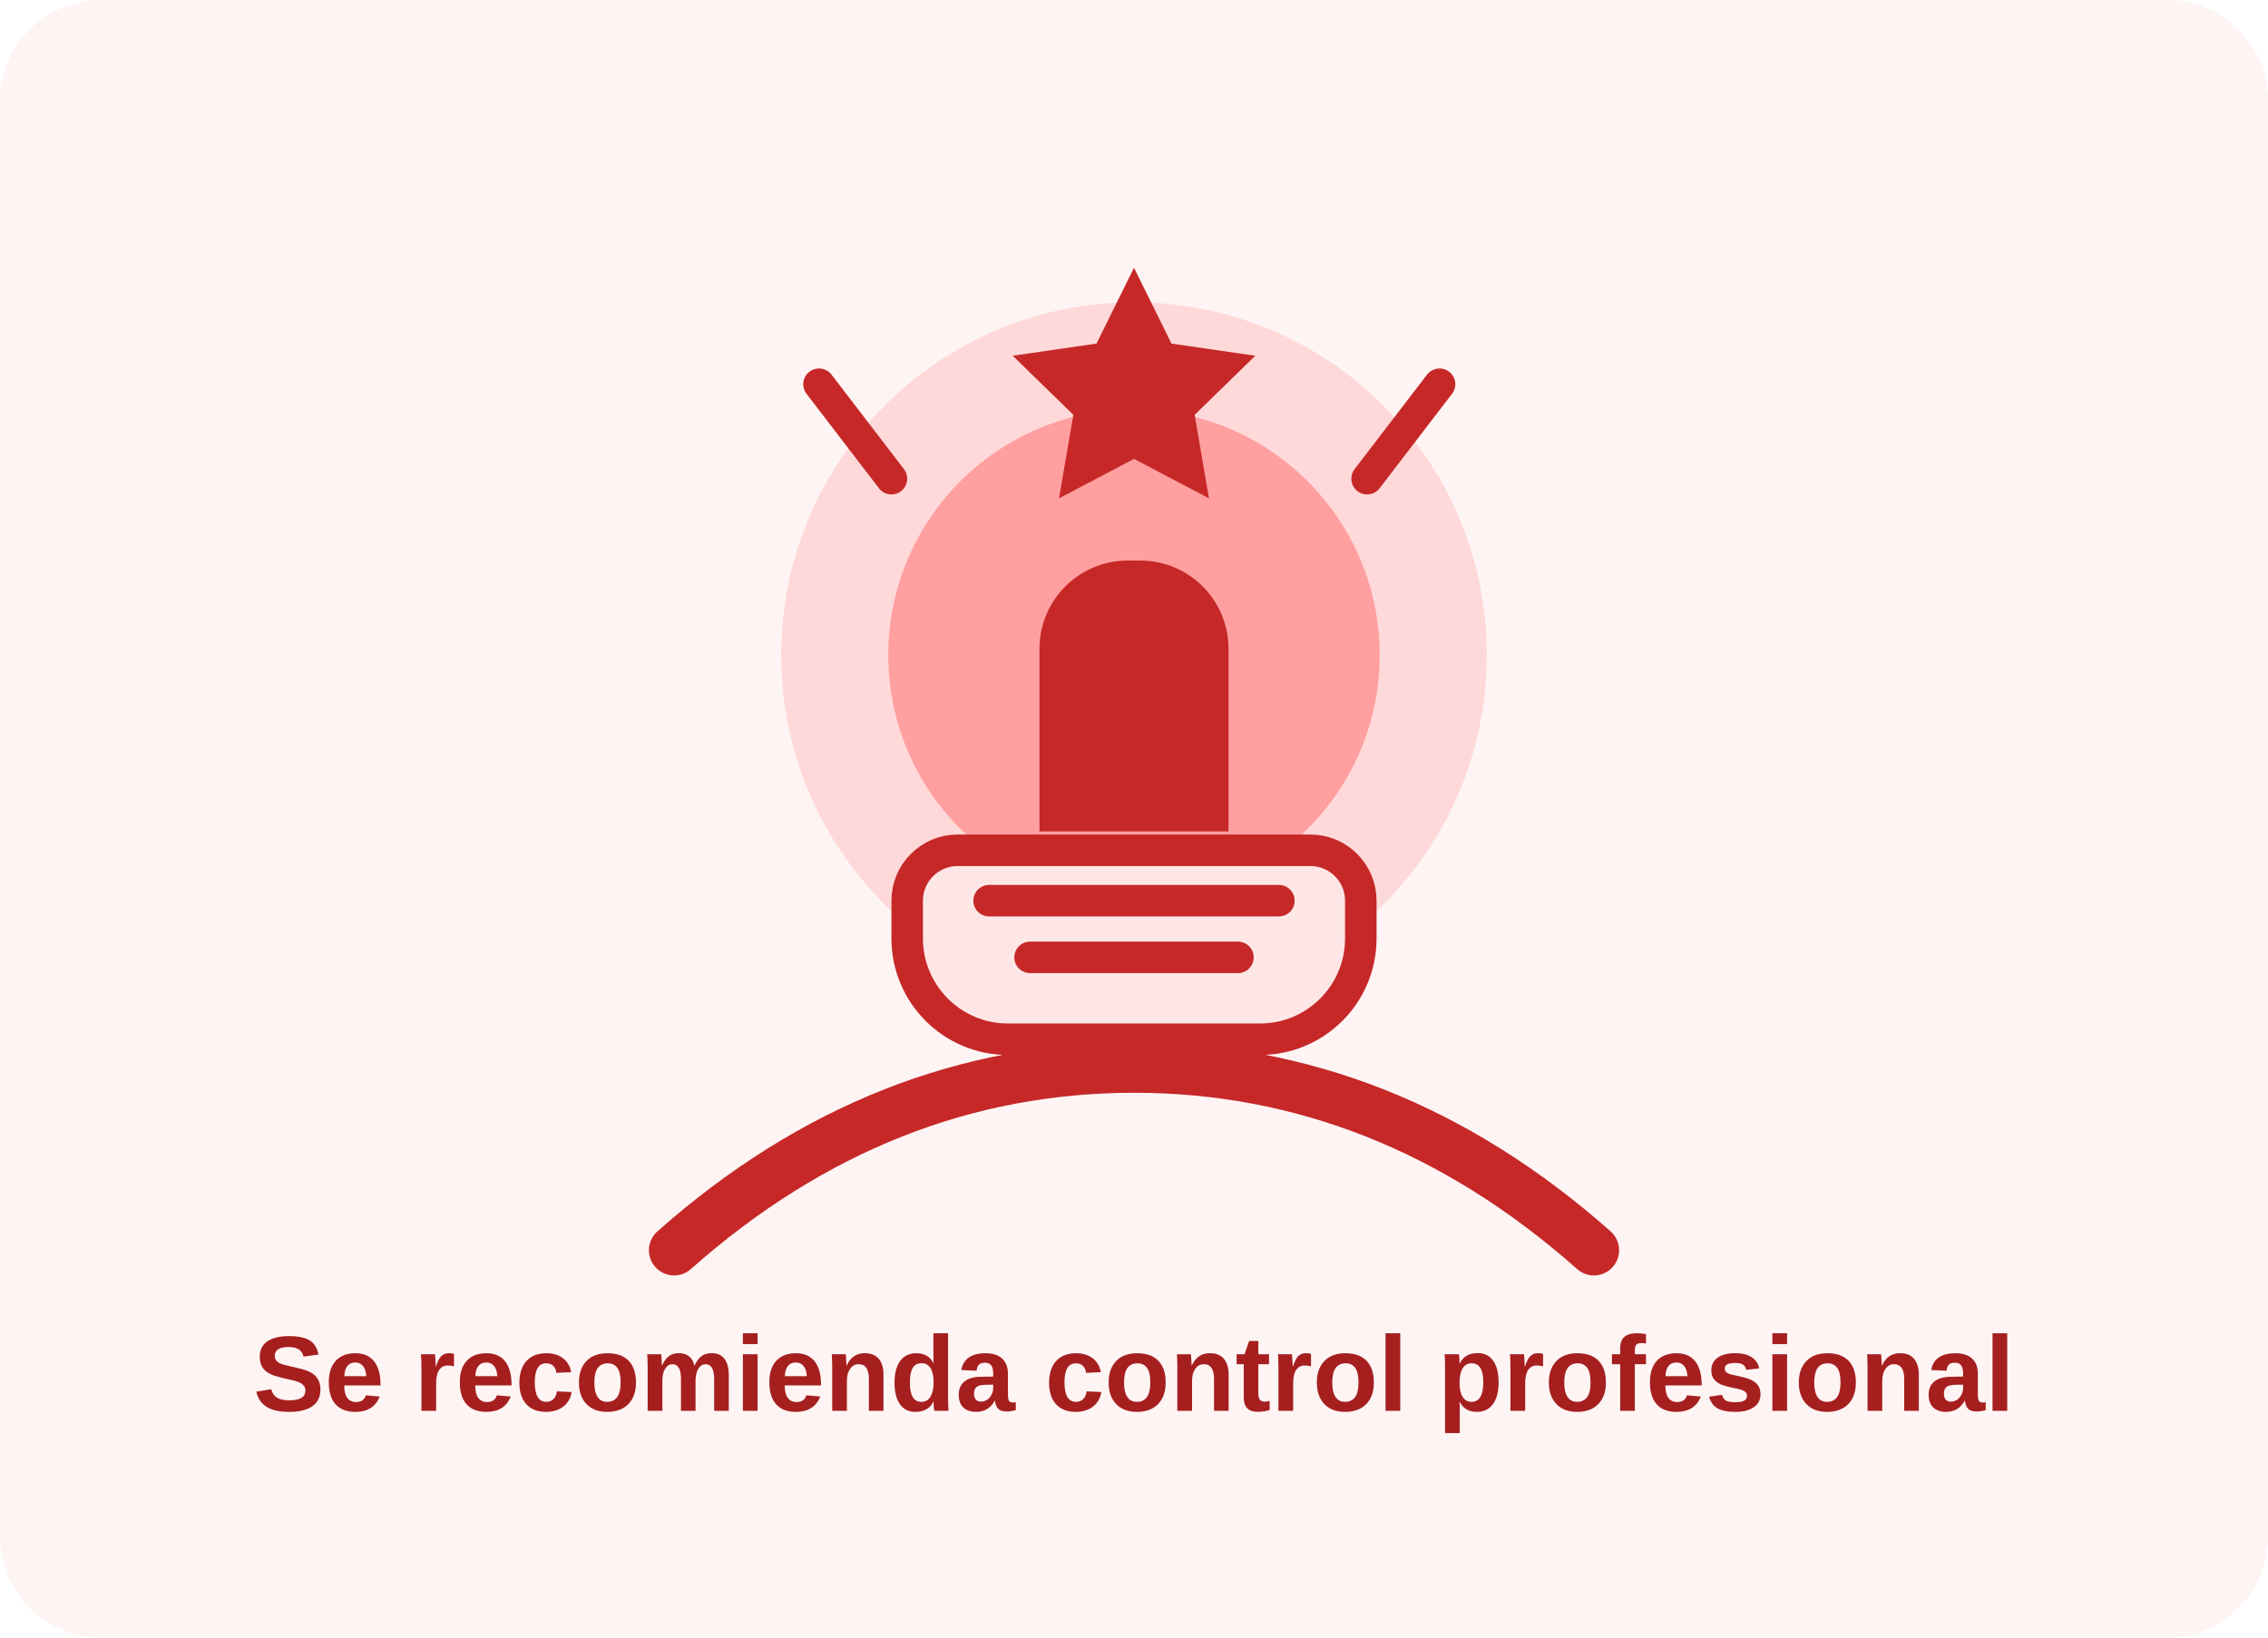
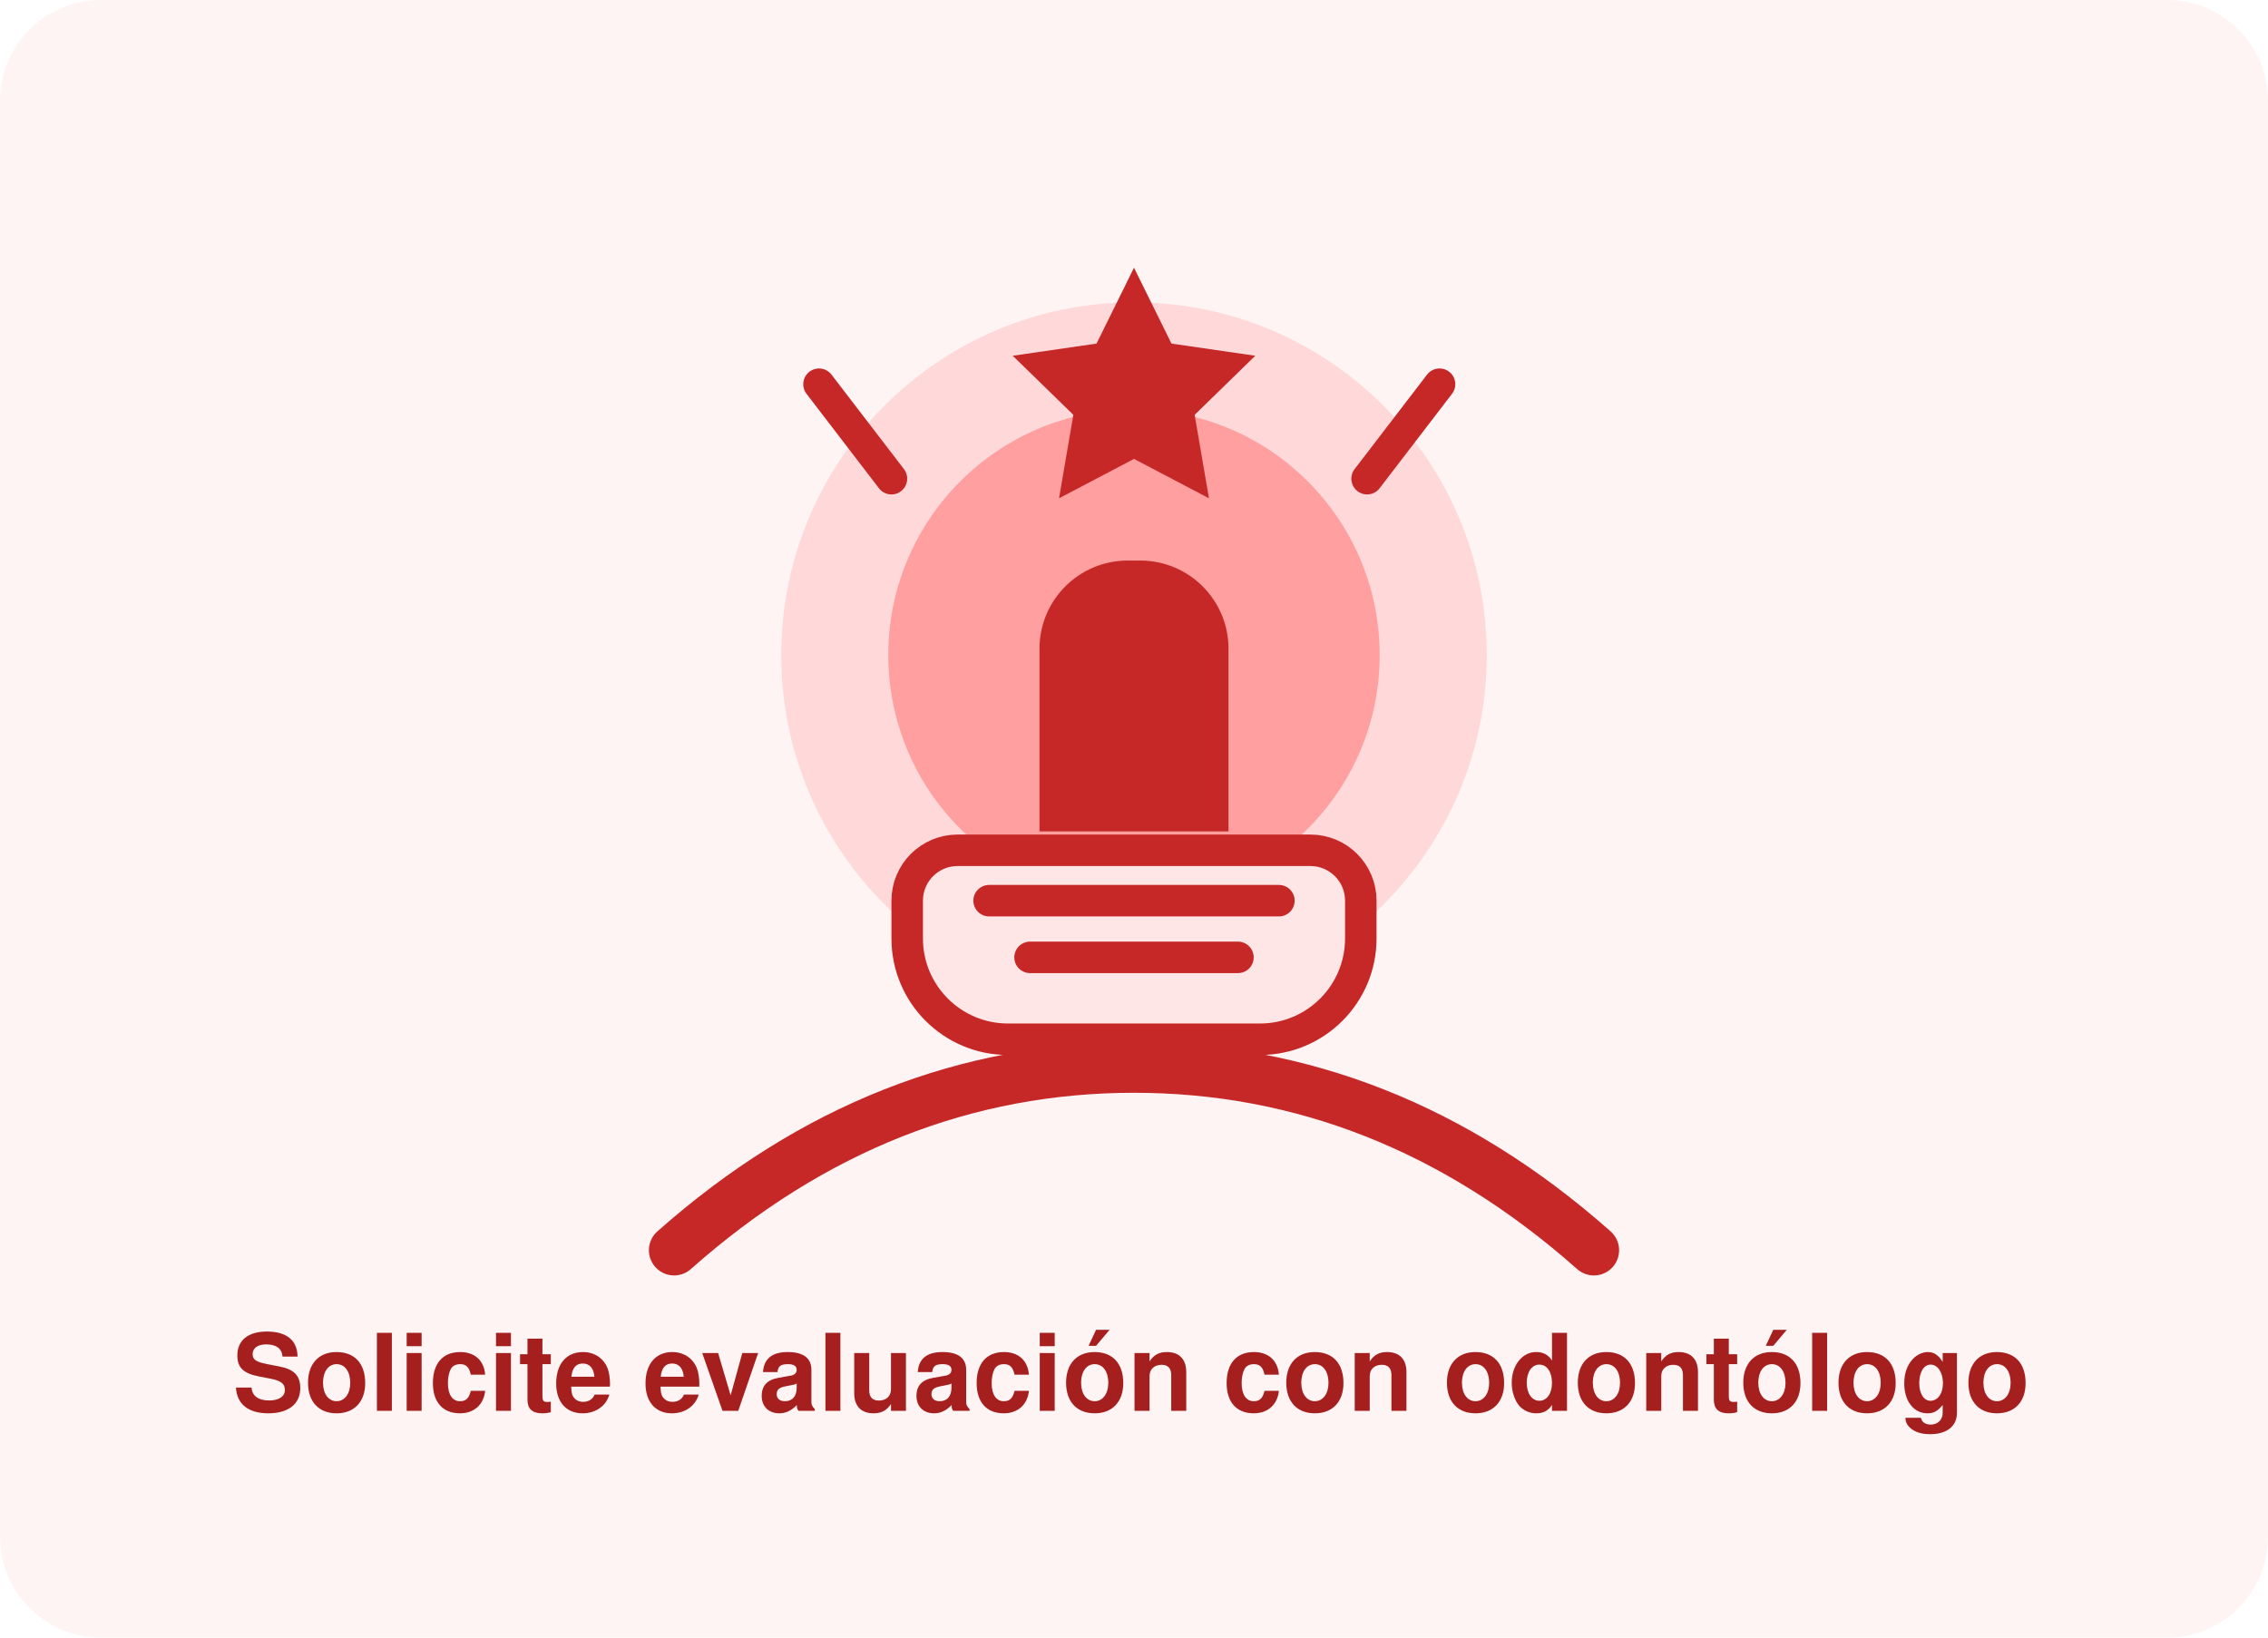
- <svg xmlns="http://www.w3.org/2000/svg" width="720" height="520" viewBox="0 0 720 520" fill="none">
-   <rect width="720" height="520" rx="32" fill="#FFF4F4" />
-   <circle cx="360" cy="208" r="112" fill="#FFD9D9" />
-   <circle cx="360" cy="208" r="78" fill="#FF9F9F" />
-   <path d="M330 206C330 190.536 342.536 178 358 178H362C377.464 178 390 190.536 390 206V264H330V206Z" fill="#C62828" />
-   <path d="M304 270H416C424.837 270 432 277.163 432 286V298C432 315.673 417.673 330 400 330H320C302.327 330 288 315.673 288 298V286C288 277.163 295.163 270 304 270Z" fill="#FFE6E6" stroke="#C62828" stroke-width="10" />
-   <path d="M314 286H406" stroke="#C62828" stroke-width="10" stroke-linecap="round" />
-   <path d="M327 304H393" stroke="#C62828" stroke-width="10" stroke-linecap="round" />
-   <path d="M260 122L283 152" stroke="#C62828" stroke-width="10" stroke-linecap="round" />
-   <path d="M457 122L434 152" stroke="#C62828" stroke-width="10" stroke-linecap="round" />
-   <path d="M214 397C258 358 307 339 360 339C413 339 462 358 506 397" stroke="#C62828" stroke-width="16" stroke-linecap="round" />
-   <path d="M360 85L371.899 109.101L398.502 112.965L379.251 131.732L383.797 158.229L360 145.718L336.203 158.229L340.749 131.732L321.498 112.965L348.101 109.101L360 85Z" fill="#C62828" />
-   <text x="360" y="448" text-anchor="middle" fill="#A61F1F" font-family="Arial, sans-serif" font-size="34" font-weight="700">Se recomienda control profesional</text>
+ <svg xmlns="http://www.w3.org/2000/svg" width="100%" height="100%" viewBox="0 0 720 520" version="1.1" xml:space="preserve" style="fill-rule:evenodd;clip-rule:evenodd;">
+   <path d="M720,32L720,488C720,505.661 705.661,520 688,520L32,520C14.339,520 0,505.661 0,488L0,32C0,14.339 14.339,0 32,0L688,0C705.661,0 720,14.339 720,32Z" style="fill:rgb(255,244,244);" />
+   <circle cx="360" cy="208" r="112" style="fill:rgb(255,217,217);" />
+   <circle cx="360" cy="208" r="78" style="fill:rgb(255,159,159);" />
+   <path d="M330,206C330,190.536 342.536,178 358,178L362,178C377.464,178 390,190.536 390,206L390,264L330,264L330,206Z" style="fill:rgb(198,40,40);fill-rule:nonzero;" />
+   <path d="M304,270L416,270C424.837,270 432,277.163 432,286L432,298C432,315.673 417.673,330 400,330L320,330C302.327,330 288,315.673 288,298L288,286C288,277.163 295.163,270 304,270Z" style="fill:rgb(255,230,230);fill-rule:nonzero;stroke:rgb(198,40,40);stroke-width:10px;" />
+   <path d="M314,286L406,286" style="fill:none;fill-rule:nonzero;stroke:rgb(198,40,40);stroke-width:10px;stroke-linecap:round;" />
+   <path d="M327,304L393,304" style="fill:none;fill-rule:nonzero;stroke:rgb(198,40,40);stroke-width:10px;stroke-linecap:round;" />
+   <path d="M260,122L283,152" style="fill:none;fill-rule:nonzero;stroke:rgb(198,40,40);stroke-width:10px;stroke-linecap:round;" />
+   <path d="M457,122L434,152" style="fill:none;fill-rule:nonzero;stroke:rgb(198,40,40);stroke-width:10px;stroke-linecap:round;" />
+   <path d="M214,397C258,358 307,339 360,339C413,339 462,358 506,397" style="fill:none;fill-rule:nonzero;stroke:rgb(198,40,40);stroke-width:16px;stroke-linecap:round;" />
+   <path d="M360,85L371.899,109.101L398.502,112.965L379.251,131.732L383.797,158.229L360,145.718L336.203,158.229L340.749,131.732L321.498,112.965L348.101,109.101L360,85Z" style="fill:rgb(198,40,40);fill-rule:nonzero;" />
+   <g transform="matrix(1,0,0,1,360,448)">
+     <g transform="matrix(34,0,0,34,286.186,0)">
+         </g>
+     <text x="-286.186px" y="0px" style="font-family:'Helvetica-Bold', 'Helvetica';font-weight:700;font-size:34px;fill:rgb(166,31,31);">Solicite evaluación con odontólogo</text>
+   </g>
</svg>
